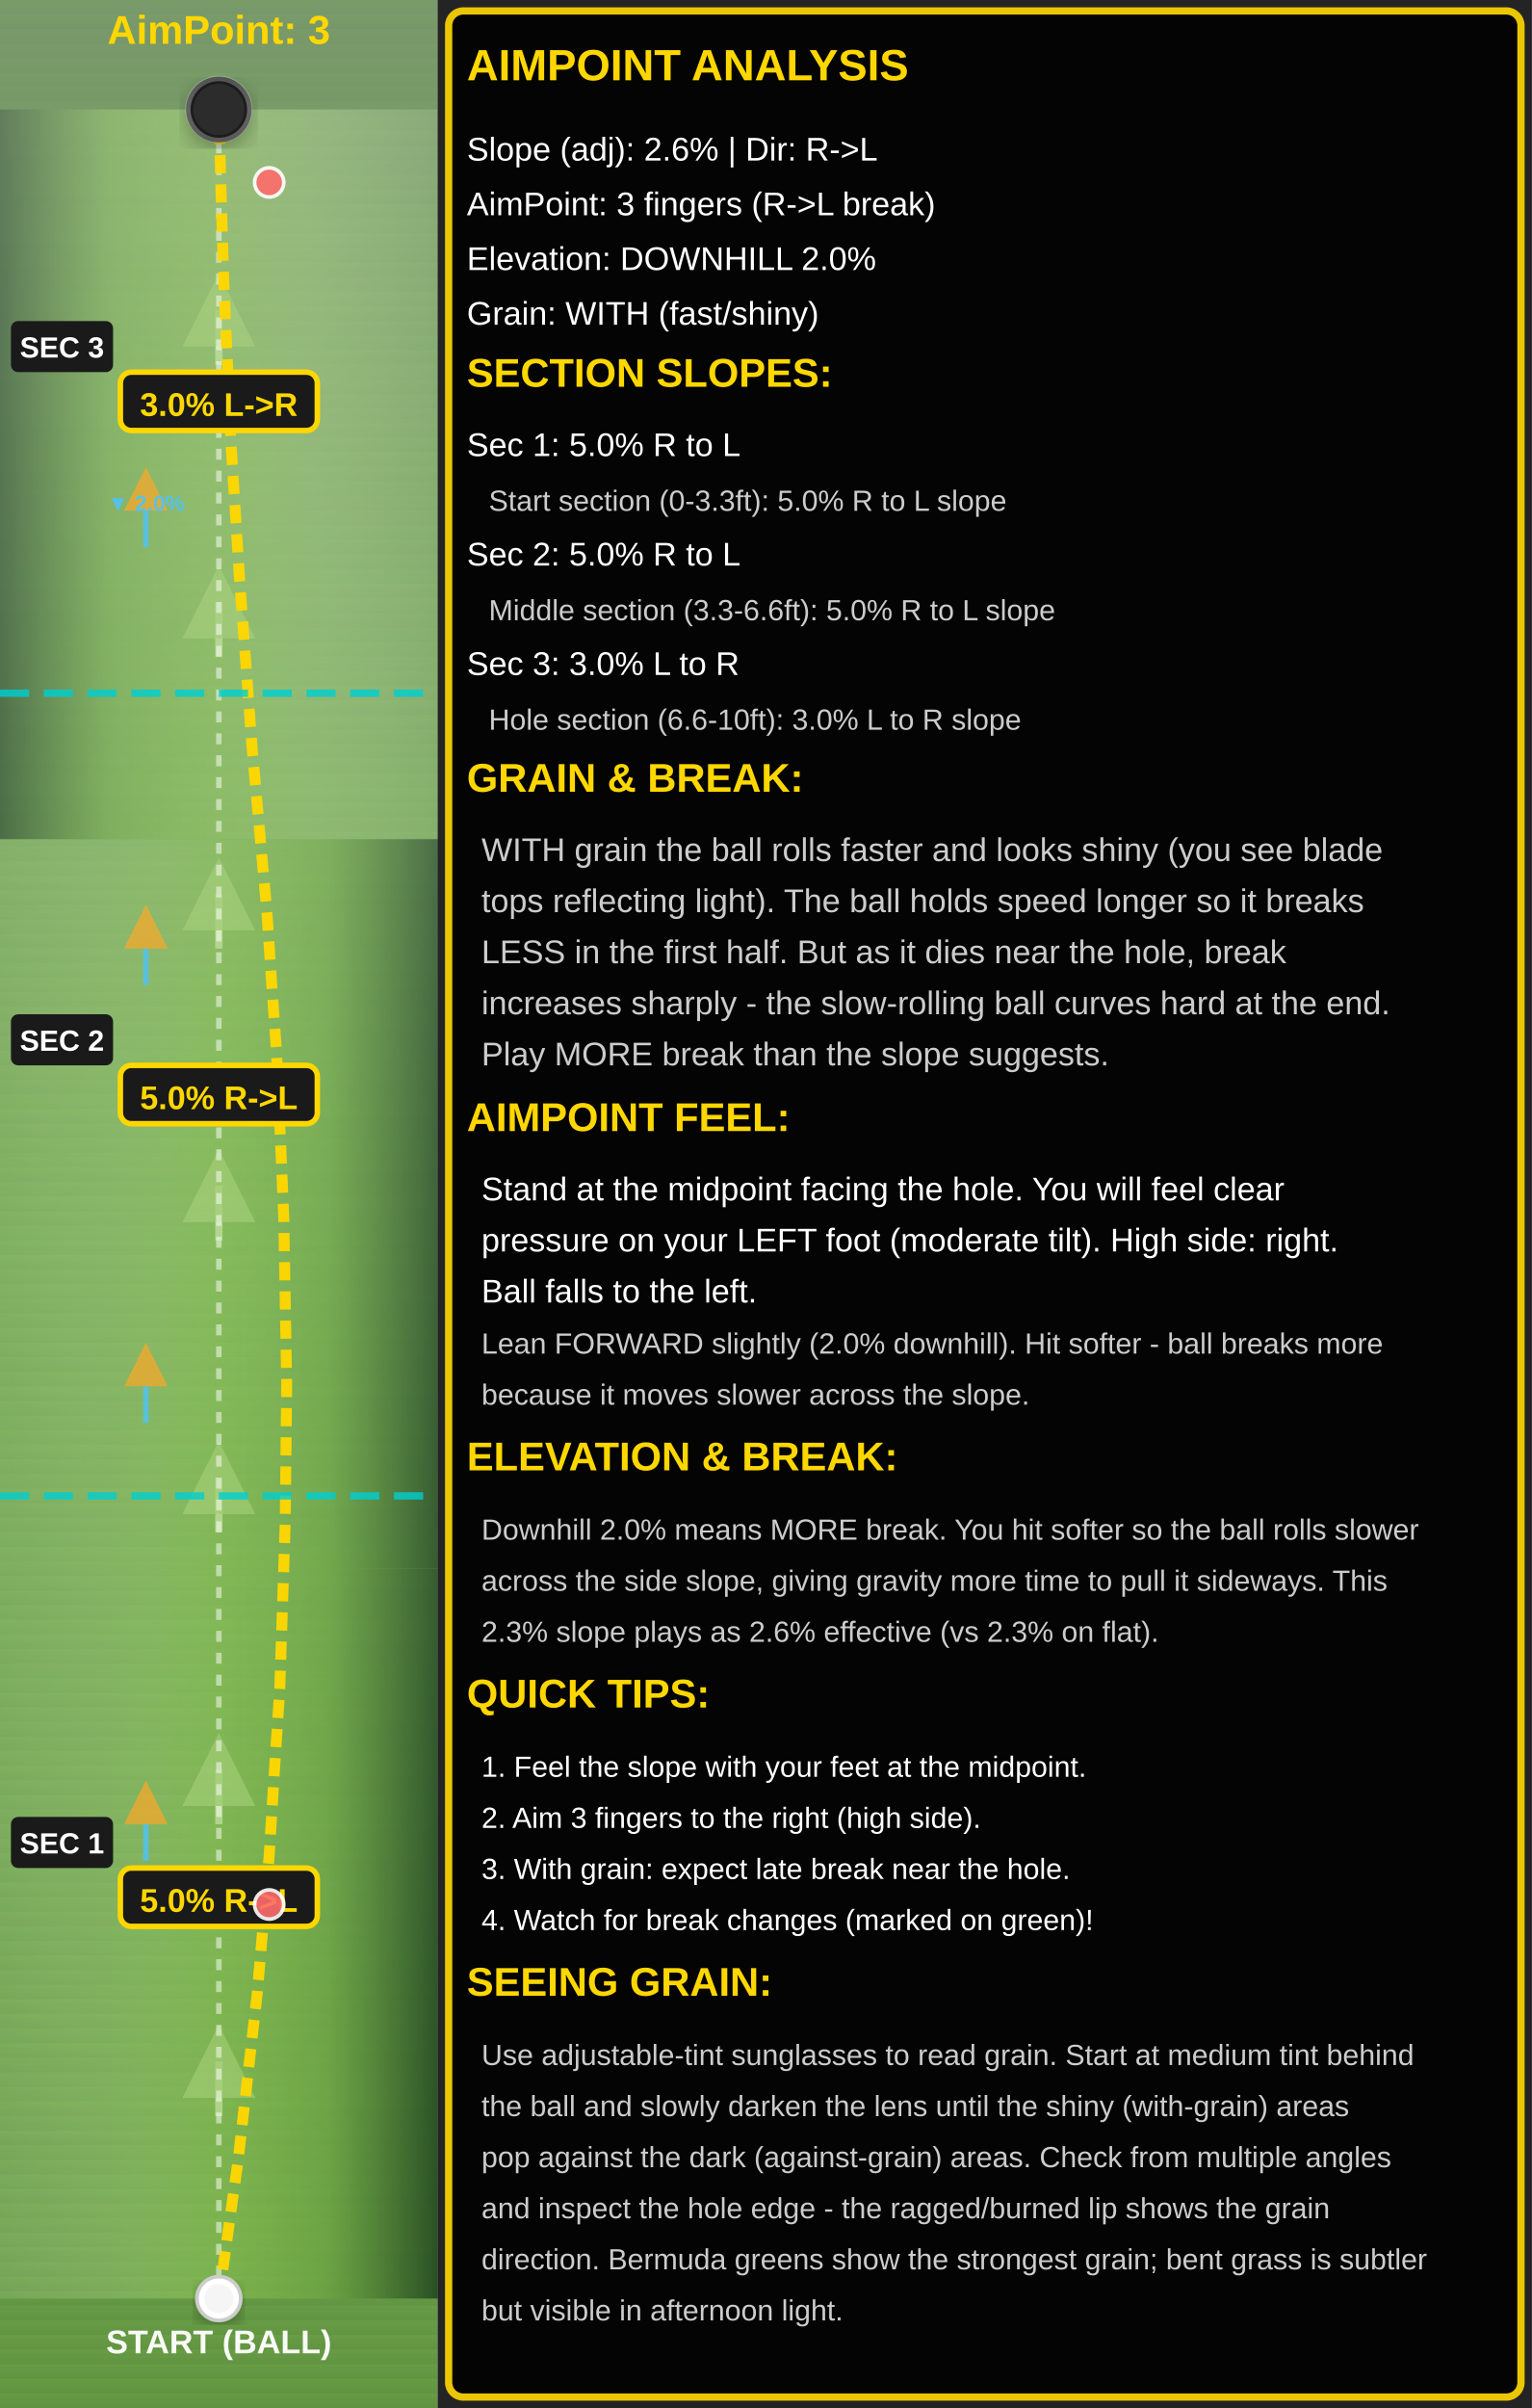
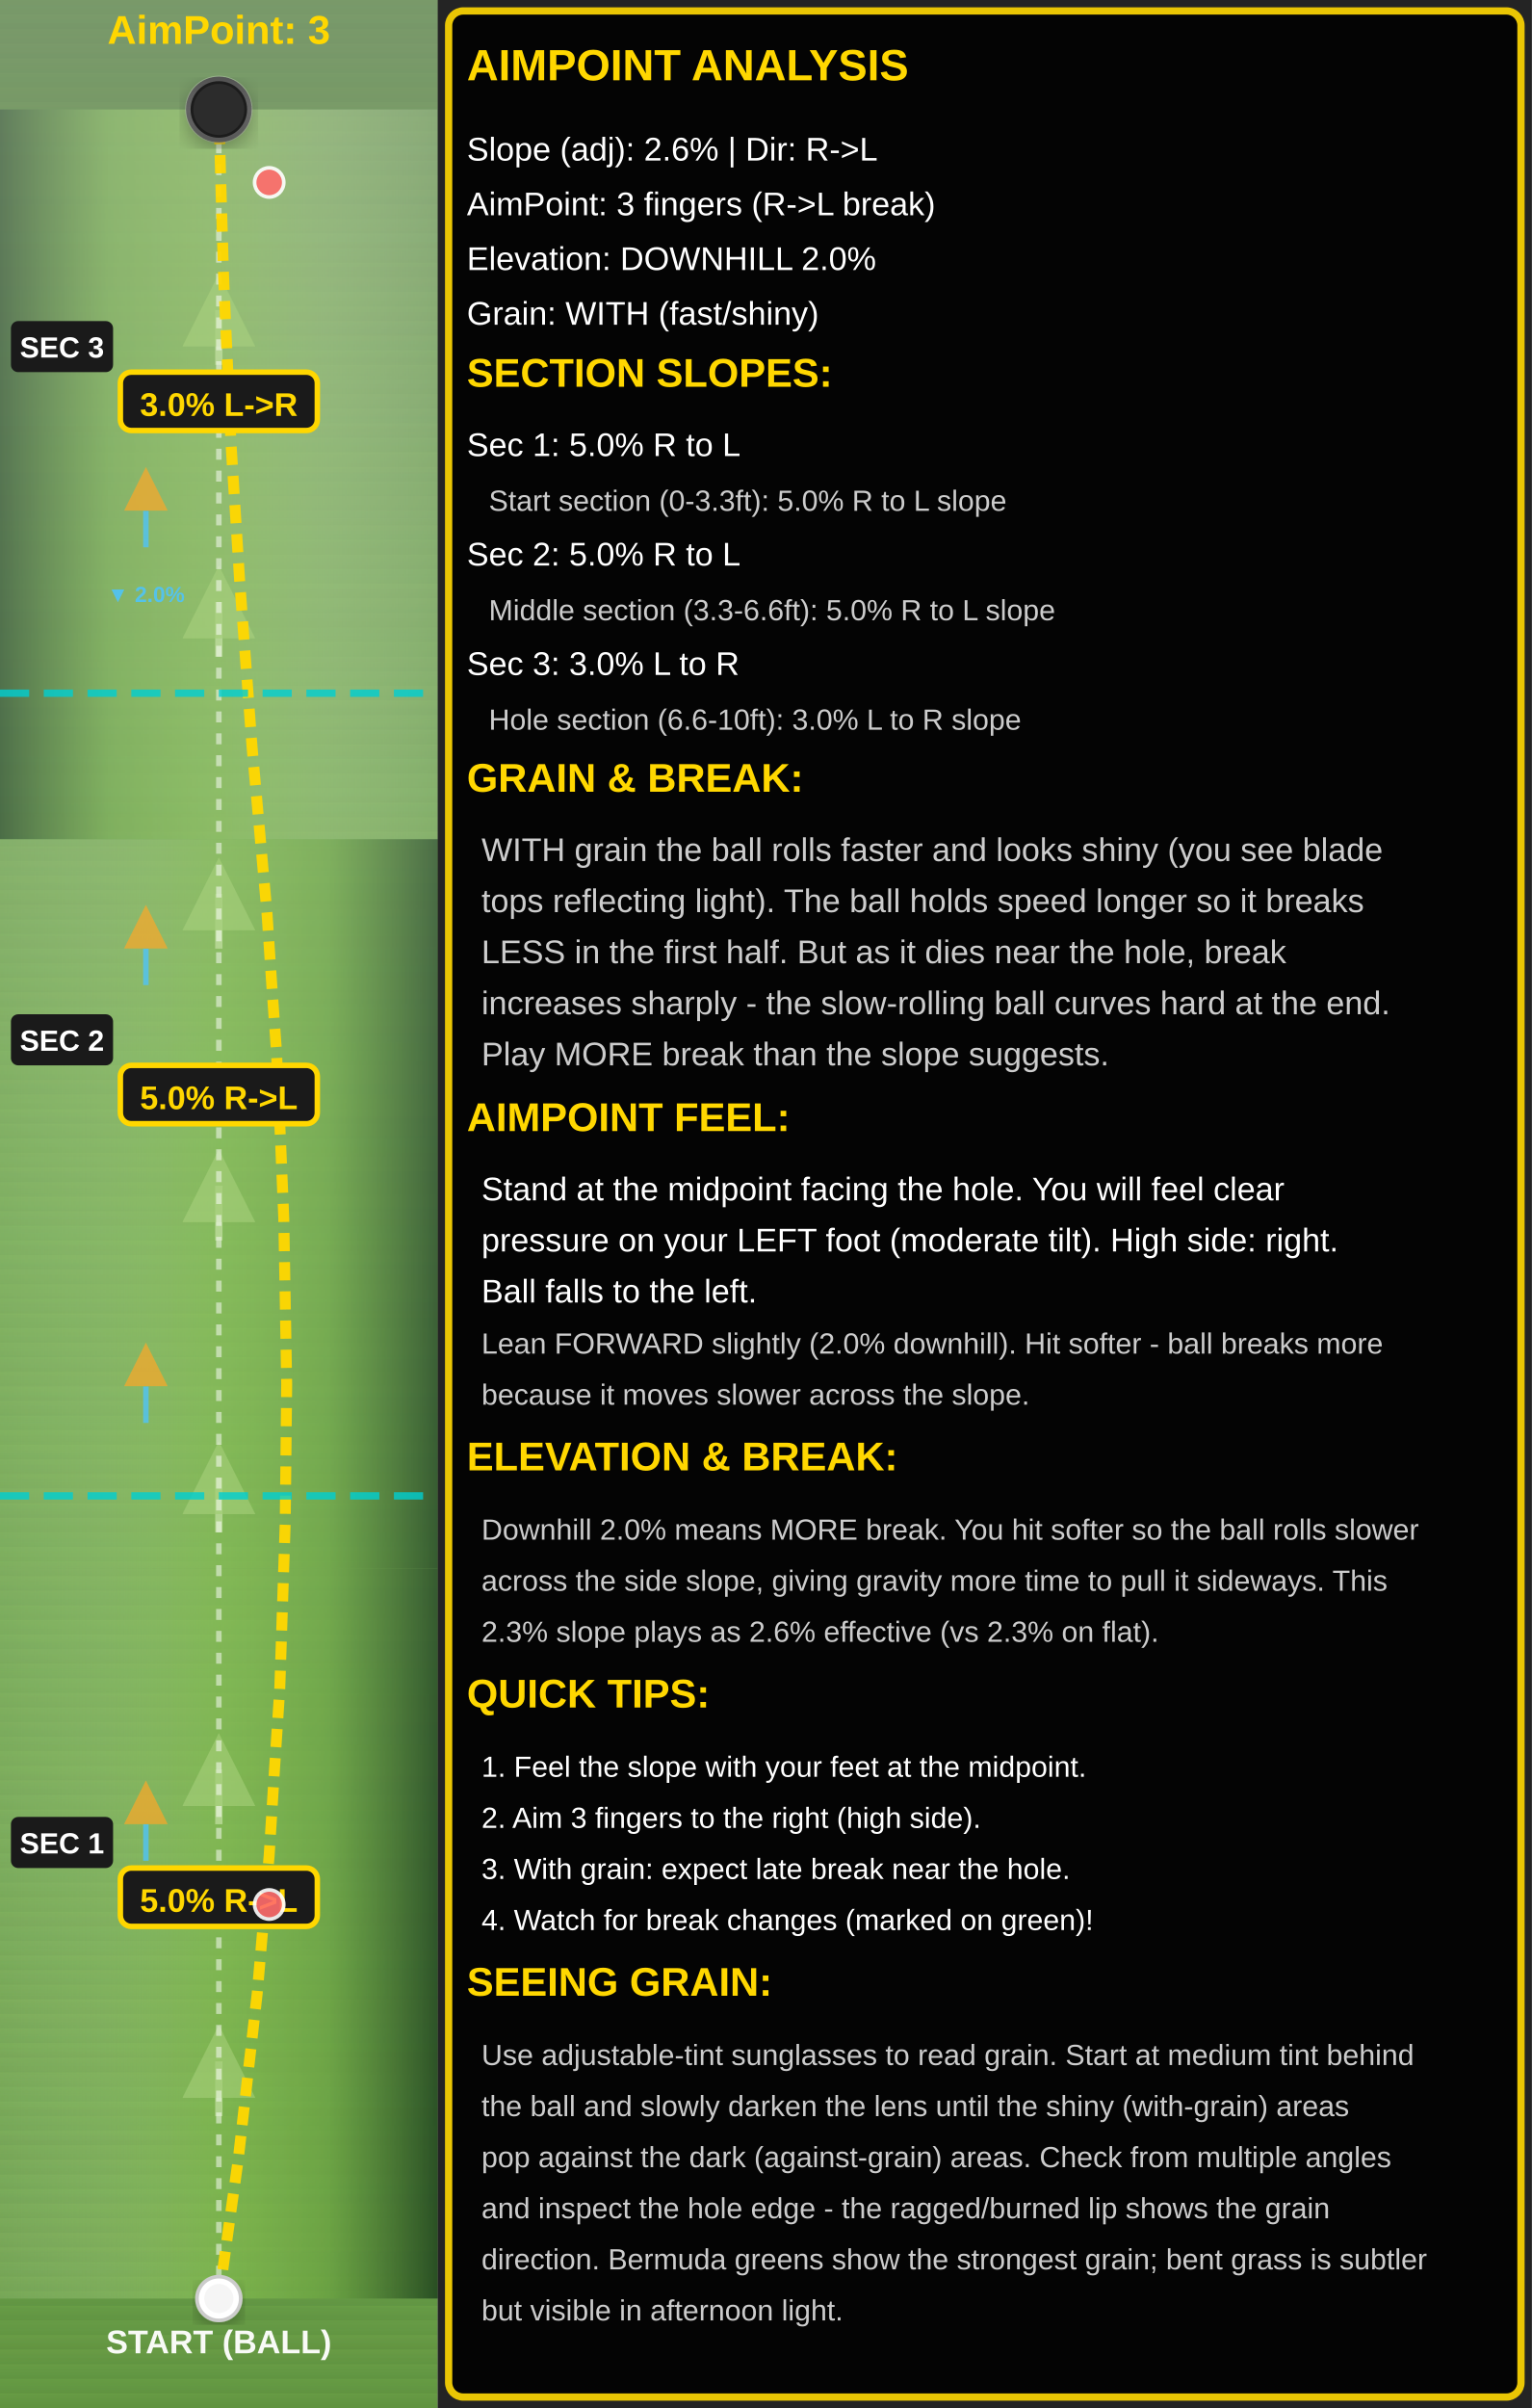
<svg xmlns="http://www.w3.org/2000/svg" width="420" height="660">
  <defs>
    <linearGradient id="baseGreen" x1="0%" y1="0%" x2="0%" y2="100%">
      <stop offset="0%" style="stop-color:#689F38;stop-opacity:1" />
      <stop offset="50%" style="stop-color:#558B2F;stop-opacity:1" />
      <stop offset="100%" style="stop-color:#4A7C27;stop-opacity:1" />
    </linearGradient>
    <linearGradient id="grainGradient" x1="0%" y1="0%" x2="0%" y2="100%">
      <stop offset="0%" style="stop-color:#E8F5E9;stop-opacity:0.6" />
      <stop offset="30%" style="stop-color:#C8E6C9;stop-opacity:0.5" />
      <stop offset="60%" style="stop-color:#A5D6A7;stop-opacity:0.35" />
      <stop offset="100%" style="stop-color:#81C784;stop-opacity:0.2" />
    </linearGradient>
    <linearGradient id="elevationGradient" x1="0%" y1="0%" x2="0%" y2="100%">
      <stop offset="0%" style="stop-color:#1B3D14;stop-opacity:0.83" />
      <stop offset="50%" style="stop-color:#689F38;stop-opacity:0.54" />
      <stop offset="100%" style="stop-color:#AED581;stop-opacity:0.25" />
    </linearGradient>
    <linearGradient id="breakGradientSec1" x1="0%" y1="0%" x2="100%" y2="0%">
      <stop offset="0%" style="stop-color:#C5E1A5;stop-opacity:0.2" />
      <stop offset="25%" style="stop-color:#AED581;stop-opacity:0.36" />
      <stop offset="50%" style="stop-color:#8BC34A;stop-opacity:0.6" />
      <stop offset="75%" style="stop-color:#689F38;stop-opacity:0.8" />
      <stop offset="100%" style="stop-color:#1B3D14;stop-opacity:1.0" />
    </linearGradient>
    <linearGradient id="breakGradientSec2" x1="0%" y1="0%" x2="100%" y2="0%">
      <stop offset="0%" style="stop-color:#C5E1A5;stop-opacity:0.2" />
      <stop offset="25%" style="stop-color:#AED581;stop-opacity:0.36" />
      <stop offset="50%" style="stop-color:#8BC34A;stop-opacity:0.6" />
      <stop offset="75%" style="stop-color:#689F38;stop-opacity:0.8" />
      <stop offset="100%" style="stop-color:#1B3D14;stop-opacity:1.0" />
    </linearGradient>
    <linearGradient id="breakGradientSec3" x1="0%" y1="0%" x2="100%" y2="0%">
      <stop offset="0%" style="stop-color:#1B3D14;stop-opacity:1.0" />
      <stop offset="25%" style="stop-color:#689F38;stop-opacity:0.8" />
      <stop offset="50%" style="stop-color:#8BC34A;stop-opacity:0.6" />
      <stop offset="75%" style="stop-color:#AED581;stop-opacity:0.4" />
      <stop offset="100%" style="stop-color:#C5E1A5;stop-opacity:0.2" />
    </linearGradient>
    <linearGradient id="holeGrainGradient" x1="50%" y1="0%" x2="50%" y2="100%">
      <stop offset="0%" style="stop-color:#FFFFFF;stop-opacity:0.3" />
      <stop offset="50%" style="stop-color:#CCCCCC;stop-opacity:0.5" />
      <stop offset="100%" style="stop-color:#999999;stop-opacity:0.6" />
    </linearGradient>
    <filter id="shadow">
      <feDropShadow dx="0" dy="2" stdDeviation="3" flood-opacity="0.3" />
    </filter>
    <marker id="arrowhead-grain" markerWidth="10" markerHeight="10" refX="5" refY="5" orient="auto">
      <polygon points="0,0 10,5 0,10" fill="#AED581" opacity="0.7" />
    </marker>
    <marker id="arrowhead-elev-up" markerWidth="8" markerHeight="8" refX="4" refY="8" orient="0">
      <polygon points="4,0 8,8 0,8" fill="#FFA726" opacity="0.85" />
    </marker>
    <marker id="arrowhead-elev-down" markerWidth="8" markerHeight="8" refX="4" refY="0" orient="0">
      <polygon points="0,0 8,0 4,8" fill="#4FC3F7" opacity="0.85" />
    </marker>
    <pattern id="grassTexture" x="0" y="0" width="4" height="4" patternUnits="userSpaceOnUse">
      <rect width="4" height="4" fill="url(#baseGreen)" opacity="0.95" />
      <line x1="0" y1="2" x2="4" y2="2" stroke="#5A9B3F" stroke-width="0.5" opacity="0.3" />
    </pattern>
  </defs>
  <rect width="120" height="660" fill="url(#baseGreen)" />
  <rect width="120" height="660" fill="url(#grassTexture)" opacity="0.3" />
  <rect width="120" height="660" fill="url(#elevationGradient)" opacity="0.7" />
  <rect x="0" y="430.0" width="120" height="200.0" fill="url(#breakGradientSec1)" opacity="1.0" />
  <rect x="0" y="230.0" width="120" height="200.0" fill="url(#breakGradientSec2)" opacity="1.0" />
  <rect x="0" y="30" width="120" height="200.0" fill="url(#breakGradientSec3)" opacity="1.0" />
  <rect width="120" height="660" fill="url(#grainGradient)" opacity="0.6" />
  <line x1="60.0" y1="100" x2="60.0" y2="85" stroke="#C5E1A5" stroke-width="2" opacity="0.7" marker-end="url(#arrowhead-grain)" />
  <line x1="60.0" y1="180" x2="60.0" y2="165" stroke="#C5E1A5" stroke-width="2" opacity="0.7" marker-end="url(#arrowhead-grain)" />
  <line x1="60.0" y1="260" x2="60.0" y2="245" stroke="#C5E1A5" stroke-width="2" opacity="0.7" marker-end="url(#arrowhead-grain)" />
  <line x1="60.0" y1="340" x2="60.0" y2="325" stroke="#C5E1A5" stroke-width="2" opacity="0.7" marker-end="url(#arrowhead-grain)" />
  <line x1="60.0" y1="420" x2="60.0" y2="405" stroke="#C5E1A5" stroke-width="2" opacity="0.7" marker-end="url(#arrowhead-grain)" />
  <line x1="60.0" y1="500" x2="60.0" y2="485" stroke="#C5E1A5" stroke-width="2" opacity="0.7" marker-end="url(#arrowhead-grain)" />
  <line x1="60.0" y1="580" x2="60.0" y2="565" stroke="#C5E1A5" stroke-width="2" opacity="0.7" marker-end="url(#arrowhead-grain)" />
  <line x1="40.0" y1="150" x2="40.0" y2="140" stroke="#4FC3F7" stroke-width="1.5" opacity="0.80" marker-end="url(#arrowhead-elev-up)" />
  <line x1="40.0" y1="270" x2="40.0" y2="260" stroke="#4FC3F7" stroke-width="1.5" opacity="0.80" marker-end="url(#arrowhead-elev-up)" />
  <line x1="40.0" y1="390" x2="40.0" y2="380" stroke="#4FC3F7" stroke-width="1.5" opacity="0.80" marker-end="url(#arrowhead-elev-up)" />
  <line x1="40.0" y1="510" x2="40.0" y2="500" stroke="#4FC3F7" stroke-width="1.5" opacity="0.80" marker-end="url(#arrowhead-elev-up)" />
-   <text x="40.0" y="140" font-family="Arial, sans-serif" font-size="6" fill="#4FC3F7" text-anchor="middle" font-weight="bold" opacity="0.9">▼ 2.0%</text>
+   <text x="40.0" y="165" font-family="Arial, sans-serif" font-size="6" fill="#4FC3F7" text-anchor="middle" font-weight="bold" opacity="0.9">▼ 2.0%</text>
  <line x1="60.0" y1="630" x2="60.0" y2="30.0" stroke="#FFFFFF" stroke-width="1.5" stroke-dasharray="3,3" opacity="0.5" />
  <path d="M 60.0 630.0 C 61.7 617.5, 63.5 604.6, 65.3 592.0 C 67.0 577.0, 68.8 561.5, 70.5 546.5 C 71.6 533.9, 72.7 521.0, 73.8 508.5 C 74.7 493.4, 75.7 477.9, 76.7 462.9 C 77.2 447.9, 77.7 432.4, 78.2 417.3 C 78.3 404.8, 78.5 391.9, 78.6 379.4 C 78.3 364.3, 78.1 348.8, 77.8 333.8 C 77.2 318.8, 76.5 303.3, 75.8 288.2 C 74.9 275.7, 74.0 262.8, 73.2 250.3 C 71.8 235.2, 70.5 219.7, 69.1 204.7 C 68.0 189.6, 66.8 174.2, 65.7 159.1 C 64.9 146.6, 64.1 133.7, 63.3 121.1 C 62.7 106.1, 61.9 90.6, 61.3 75.6 C 60.8 60.5, 60.4 45.0, 60.0 30.0" stroke="#FFD700" stroke-width="3" fill="none" stroke-dasharray="5,3" opacity="0.95" />
  <line x1="0" y1="410.0" x2="120" y2="410.0" stroke="#00CED1" stroke-width="2" opacity="0.8" stroke-dasharray="8,4" />
  <line x1="0" y1="190.0" x2="120" y2="190.0" stroke="#00CED1" stroke-width="2" opacity="0.8" stroke-dasharray="8,4" />
  <rect x="3" y="498.0" width="28" height="14" fill="#1A1A1A" rx="2" />
  <text x="17" y="508.0" font-family="Arial, sans-serif" font-size="8" fill="#FFFFFF" text-anchor="middle" font-weight="bold">SEC 1</text>
  <rect x="33.0" y="512.0" width="54" height="16" fill="#1A1A1A" rx="3" stroke="#FFD700" stroke-width="1.5" />
  <text x="60.0" y="524.0" font-family="Arial, sans-serif" font-size="9" fill="#FFD700" text-anchor="middle" font-weight="bold">5.0% R-&gt;L</text>
  <rect x="3" y="278.0" width="28" height="14" fill="#1A1A1A" rx="2" />
  <text x="17" y="288.0" font-family="Arial, sans-serif" font-size="8" fill="#FFFFFF" text-anchor="middle" font-weight="bold">SEC 2</text>
  <rect x="33.0" y="292.0" width="54" height="16" fill="#1A1A1A" rx="3" stroke="#FFD700" stroke-width="1.5" />
  <text x="60.0" y="304.0" font-family="Arial, sans-serif" font-size="9" fill="#FFD700" text-anchor="middle" font-weight="bold">5.0% R-&gt;L</text>
  <rect x="3" y="88.0" width="28" height="14" fill="#1A1A1A" rx="2" />
  <text x="17" y="98.0" font-family="Arial, sans-serif" font-size="8" fill="#FFFFFF" text-anchor="middle" font-weight="bold">SEC 3</text>
  <rect x="33.0" y="102.0" width="54" height="16" fill="#1A1A1A" rx="3" stroke="#FFD700" stroke-width="1.5" />
  <text x="60.0" y="114.0" font-family="Arial, sans-serif" font-size="9" fill="#FFD700" text-anchor="middle" font-weight="bold">3.0% L-&gt;R</text>
  <circle cx="73.802" cy="522" r="4" fill="#FF6B6B" opacity="0.9" stroke="#FFFFFF" stroke-width="1" />
  <circle cx="73.802" cy="50" r="4" fill="#FF6B6B" opacity="0.9" stroke="#FFFFFF" stroke-width="1" />
  <text x="60.0" y="12" font-family="Arial, sans-serif" font-size="11" fill="#FFD700" text-anchor="middle" font-weight="bold">AimPoint: 3</text>
  <circle cx="60.0" cy="30.0" r="9" fill="#1A1A1A" filter="url(#shadow)" />
  <circle cx="60.0" cy="30.0" r="7" fill="#2C2C2C" />
  <circle cx="60.0" cy="30.0" r="8.5" fill="none" stroke="url(#holeGrainGradient)" stroke-width="1.5" opacity="0.8" />
  <circle cx="60.0" cy="630" r="6" fill="#FFFFFF" stroke="#CCCCCC" stroke-width="1" filter="url(#shadow)" />
  <circle cx="60.0" cy="630" r="4" fill="#F5F5F5" />
  <text x="60.0" y="645" font-family="Arial, sans-serif" font-size="9" fill="#FFFFFF" text-anchor="middle" font-weight="bold" opacity="0.95">START (BALL)</text>
  <rect x="120" y="0" width="300" height="660" fill="#1A1A1A" opacity="0.95" />
  <rect x="123" y="3" width="294" height="654" fill="#000000" opacity="0.9" rx="4" stroke="#FFD700" stroke-width="2" />
  <text x="128" y="22" font-family="Arial, sans-serif" font-size="12" fill="#FFD700" font-weight="bold">AIMPOINT ANALYSIS</text>
  <text x="128" y="44" font-family="Arial, sans-serif" font-size="9" fill="#FFFFFF">Slope (adj): 2.6%  |  Dir: R-&gt;L</text>
  <text x="128" y="59" font-family="Arial, sans-serif" font-size="9" fill="#FFFFFF">AimPoint: 3 fingers (R-&gt;L break)</text>
  <text x="128" y="74" font-family="Arial, sans-serif" font-size="9" fill="#FFFFFF">Elevation: DOWNHILL 2.0%</text>
  <text x="128" y="89" font-family="Arial, sans-serif" font-size="9" fill="#FFFFFF">Grain: WITH (fast/shiny)</text>
  <text x="128" y="106" font-family="Arial, sans-serif" font-size="11" fill="#FFD700" font-weight="bold">SECTION SLOPES:</text>
  <text x="128" y="125" font-family="Arial, sans-serif" font-size="9" fill="#FFFFFF">Sec 1: 5.0% R to L</text>
  <text x="134" y="140" font-family="Arial, sans-serif" font-size="8" fill="#CCCCCC">Start section (0-3.3ft): 5.0% R to L slope</text>
  <text x="128" y="155" font-family="Arial, sans-serif" font-size="9" fill="#FFFFFF">Sec 2: 5.0% R to L</text>
  <text x="134" y="170" font-family="Arial, sans-serif" font-size="8" fill="#CCCCCC">Middle section (3.3-6.6ft): 5.0% R to L slope</text>
  <text x="128" y="185" font-family="Arial, sans-serif" font-size="9" fill="#FFFFFF">Sec 3: 3.0% L to R</text>
  <text x="134" y="200" font-family="Arial, sans-serif" font-size="8" fill="#CCCCCC">Hole section (6.6-10ft): 3.0% L to R slope</text>
  <text x="128" y="217" font-family="Arial, sans-serif" font-size="11" fill="#FFD700" font-weight="bold">GRAIN &amp; BREAK:</text>
  <text x="132" y="236" font-family="Arial, sans-serif" font-size="9" fill="#CCCCCC">WITH grain the ball rolls faster and looks shiny (you see blade</text>
  <text x="132" y="250" font-family="Arial, sans-serif" font-size="9" fill="#CCCCCC">tops reflecting light). The ball holds speed longer so it breaks</text>
  <text x="132" y="264" font-family="Arial, sans-serif" font-size="9" fill="#CCCCCC">LESS in the first half. But as it dies near the hole, break</text>
  <text x="132" y="278" font-family="Arial, sans-serif" font-size="9" fill="#CCCCCC">increases sharply - the slow-rolling ball curves hard at the end.</text>
  <text x="132" y="292" font-family="Arial, sans-serif" font-size="9" fill="#CCCCCC">Play MORE break than the slope suggests.</text>
  <text x="128" y="310" font-family="Arial, sans-serif" font-size="11" fill="#FFD700" font-weight="bold">AIMPOINT FEEL:</text>
  <text x="132" y="329" font-family="Arial, sans-serif" font-size="9" fill="#FFFFFF">Stand at the midpoint facing the hole. You will feel clear</text>
  <text x="132" y="343" font-family="Arial, sans-serif" font-size="9" fill="#FFFFFF">pressure on your LEFT foot (moderate tilt). High side: right.</text>
  <text x="132" y="357" font-family="Arial, sans-serif" font-size="9" fill="#FFFFFF">Ball falls to the left.</text>
  <text x="132" y="371" font-family="Arial, sans-serif" font-size="8" fill="#CCCCCC">Lean FORWARD slightly (2.0% downhill). Hit softer - ball breaks more</text>
  <text x="132" y="385" font-family="Arial, sans-serif" font-size="8" fill="#CCCCCC">because it moves slower across the slope.</text>
  <text x="128" y="403" font-family="Arial, sans-serif" font-size="11" fill="#FFD700" font-weight="bold">ELEVATION &amp; BREAK:</text>
  <text x="132" y="422" font-family="Arial, sans-serif" font-size="8" fill="#CCCCCC">Downhill 2.0% means MORE break. You hit softer so the ball rolls slower</text>
  <text x="132" y="436" font-family="Arial, sans-serif" font-size="8" fill="#CCCCCC">across the side slope, giving gravity more time to pull it sideways. This</text>
  <text x="132" y="450" font-family="Arial, sans-serif" font-size="8" fill="#CCCCCC">2.3% slope plays as 2.6% effective (vs 2.3% on flat).</text>
  <text x="128" y="468" font-family="Arial, sans-serif" font-size="11" fill="#FFD700" font-weight="bold">QUICK TIPS:</text>
  <text x="132" y="487" font-family="Arial, sans-serif" font-size="8" fill="#FFFFFF">1. Feel the slope with your feet at the midpoint.</text>
  <text x="132" y="501" font-family="Arial, sans-serif" font-size="8" fill="#FFFFFF">2. Aim 3 fingers to the right (high side).</text>
  <text x="132" y="515" font-family="Arial, sans-serif" font-size="8" fill="#FFFFFF">3. With grain: expect late break near the hole.</text>
  <text x="132" y="529" font-family="Arial, sans-serif" font-size="8" fill="#FFFFFF">4. Watch for break changes (marked on green)!</text>
  <text x="128" y="547" font-family="Arial, sans-serif" font-size="11" fill="#FFD700" font-weight="bold">SEEING GRAIN:</text>
  <text x="132" y="566" font-family="Arial, sans-serif" font-size="8" fill="#CCCCCC">Use adjustable-tint sunglasses to read grain. Start at medium tint behind</text>
  <text x="132" y="580" font-family="Arial, sans-serif" font-size="8" fill="#CCCCCC">the ball and slowly darken the lens until the shiny (with-grain) areas</text>
  <text x="132" y="594" font-family="Arial, sans-serif" font-size="8" fill="#CCCCCC">pop against the dark (against-grain) areas. Check from multiple angles</text>
  <text x="132" y="608" font-family="Arial, sans-serif" font-size="8" fill="#CCCCCC">and inspect the hole edge - the ragged/burned lip shows the grain</text>
  <text x="132" y="622" font-family="Arial, sans-serif" font-size="8" fill="#CCCCCC">direction. Bermuda greens show the strongest grain; bent grass is subtler</text>
  <text x="132" y="636" font-family="Arial, sans-serif" font-size="8" fill="#CCCCCC">but visible in afternoon light.</text>
</svg>
